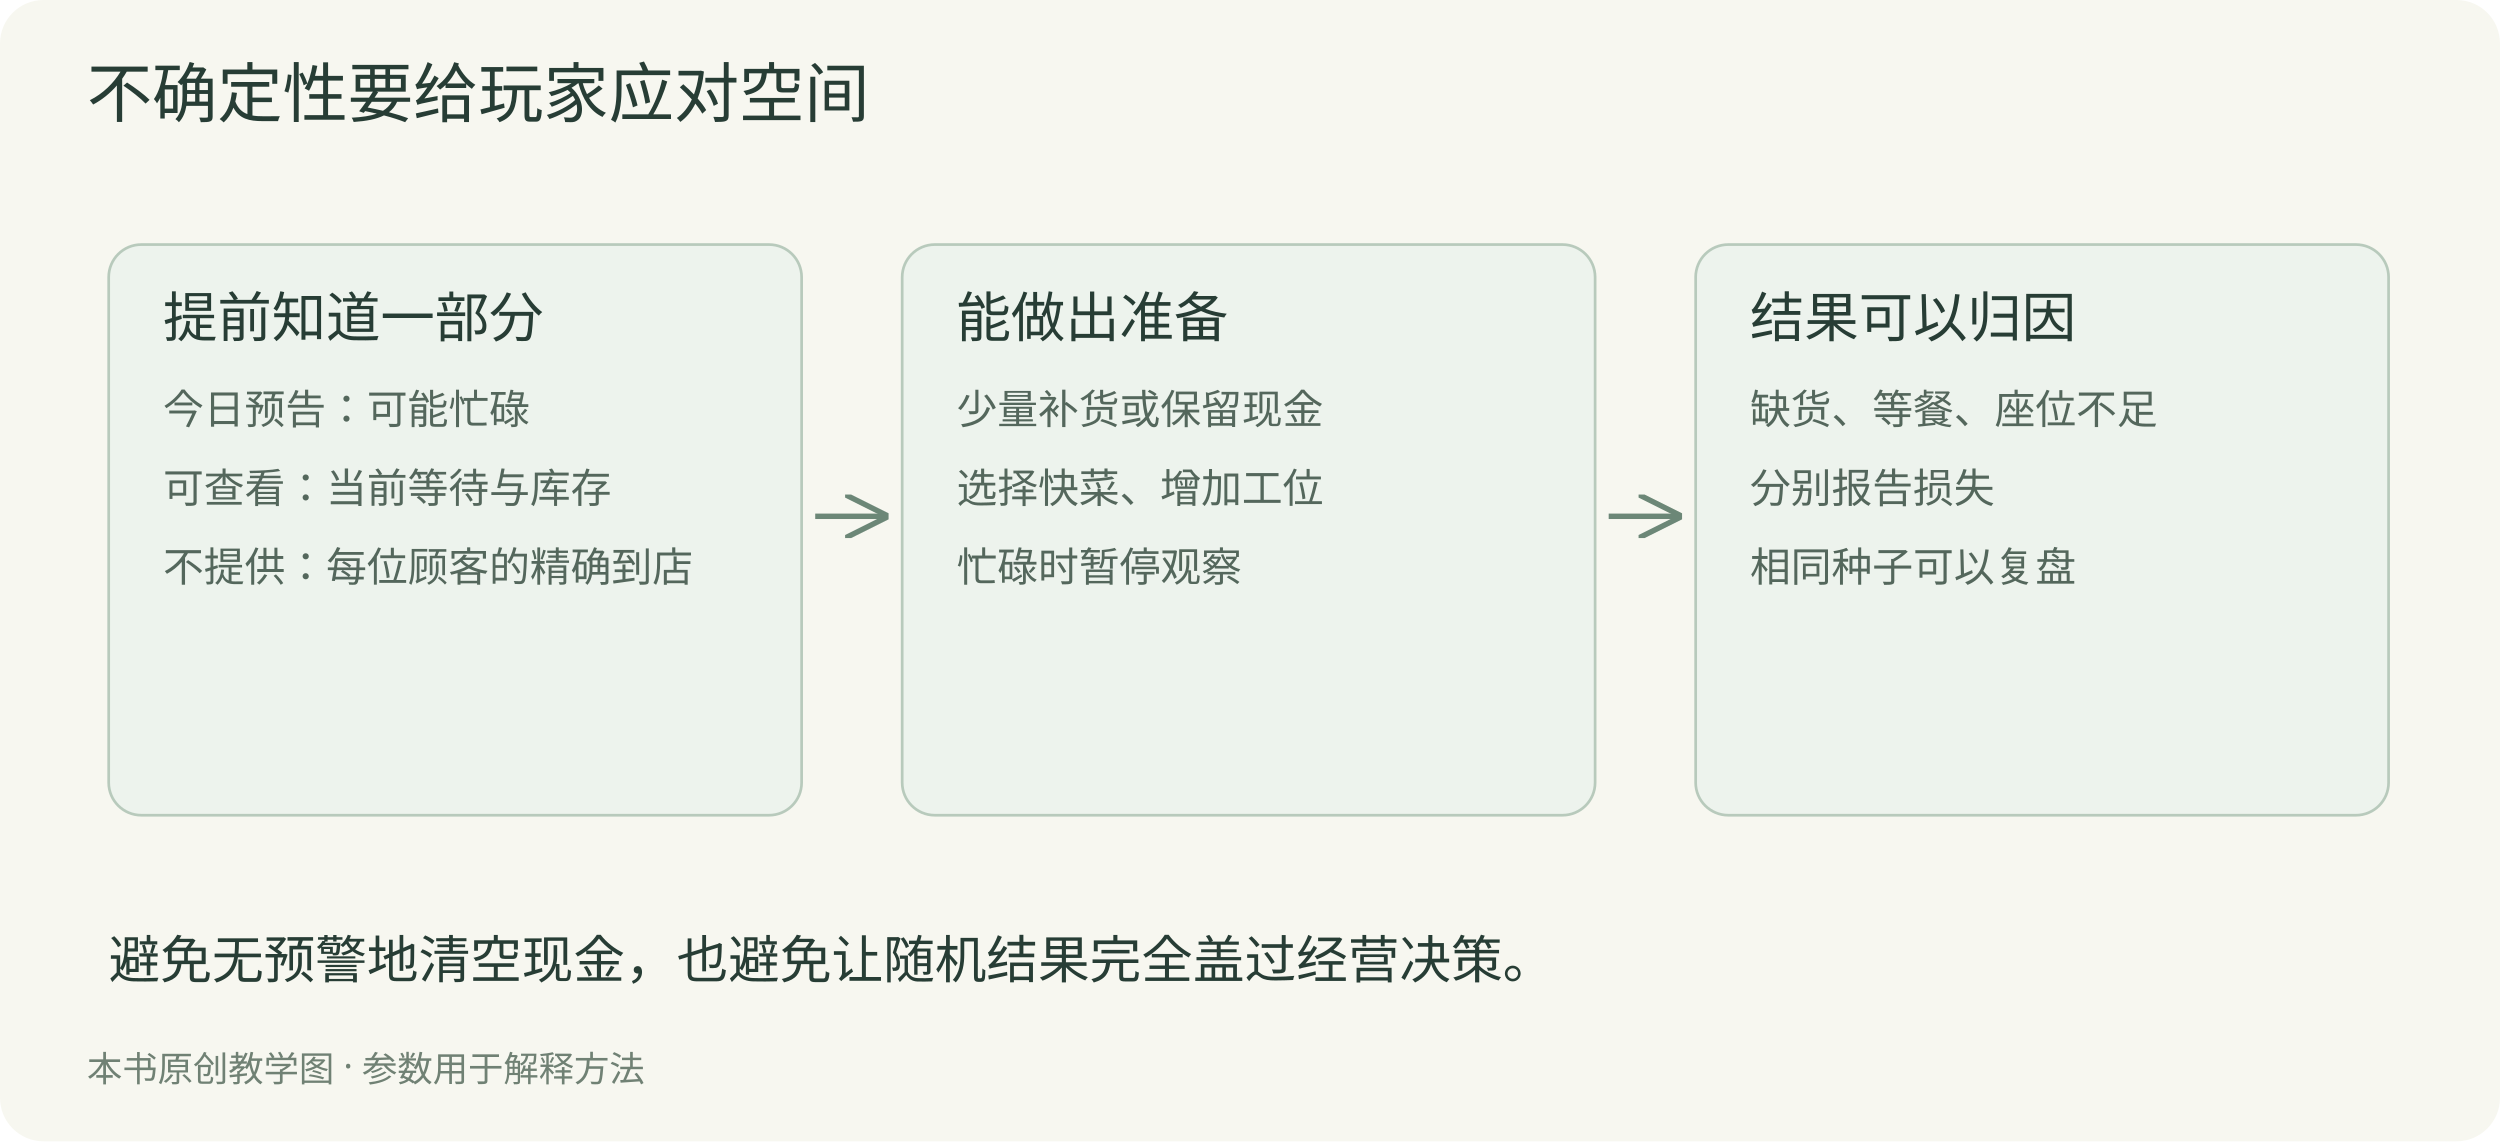
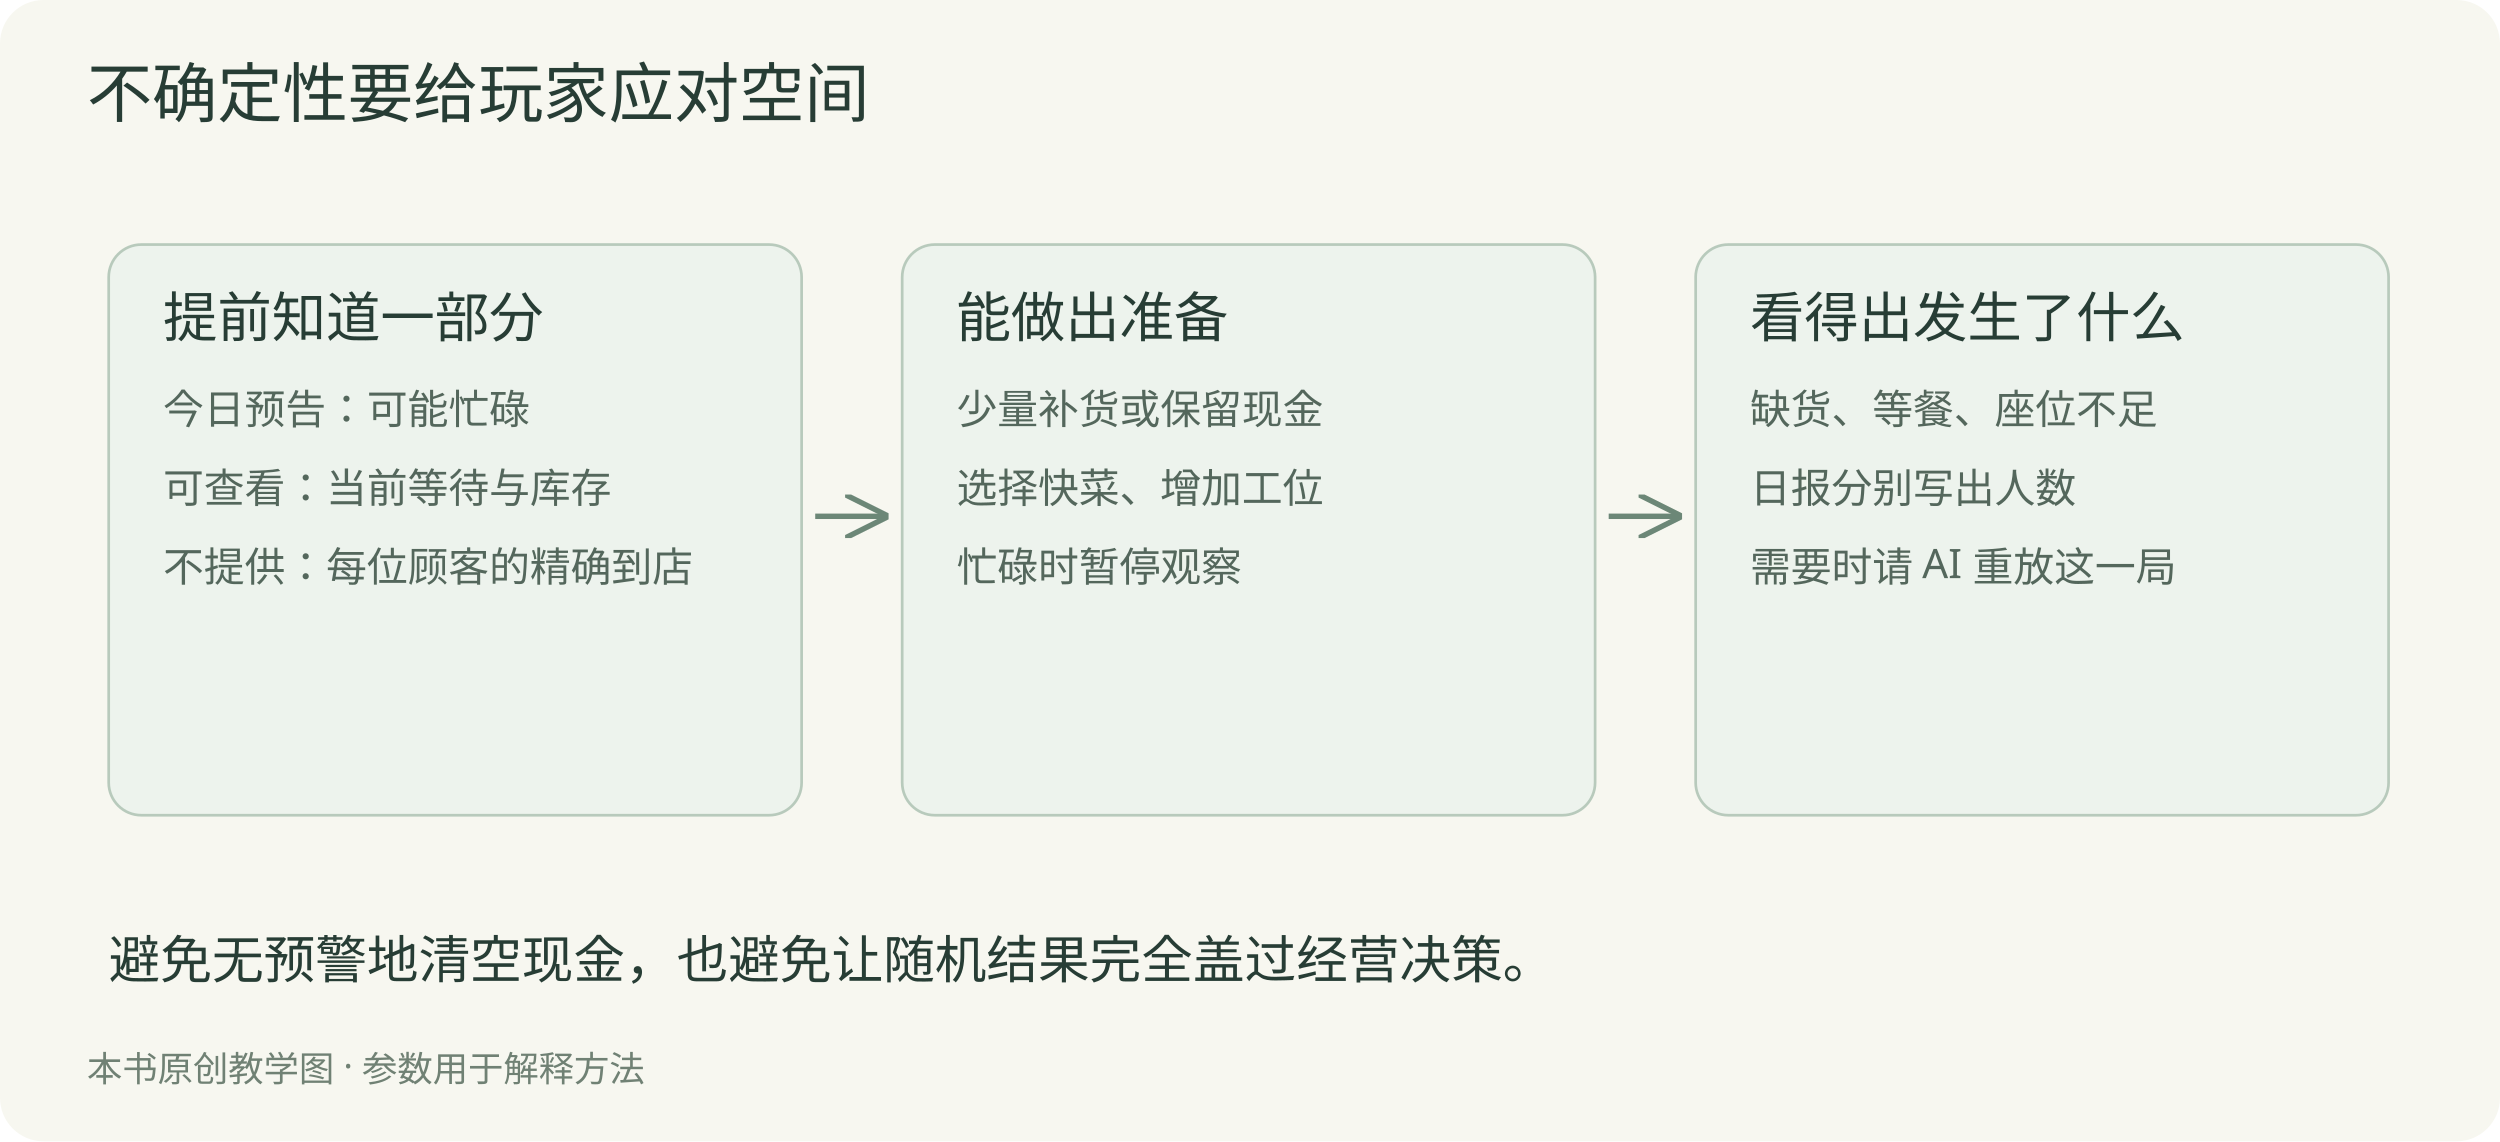
<svg xmlns="http://www.w3.org/2000/svg" viewBox="0 0 920 420" role="img" aria-labelledby="title desc">
  <defs>
    <marker id="a" markerWidth="8" markerHeight="8" refX="7" refY="4" orient="auto">
      <path d="M0 0L8 4L0 8" fill="none" stroke="#6c8777" />
    </marker>
  </defs>
  <rect width="920" height="420" rx="16" fill="#f7f7f0" />
  <g font-family="system-ui, sans-serif">
    <text x="32" y="43" fill="#273d35" font-size="24">不确定性要给玩家应对空间</text>
    <rect x="40" y="90" width="255" height="210" rx="12" fill="#edf3ed" stroke="#b8cabc" />
    <text x="60" y="124" fill="#273d35" font-size="20">提前知道一部分</text>
    <text x="60" y="156" fill="#54675c" font-size="15">今日预告：可能忙碌</text>
    <text x="60" y="185" fill="#54675c" font-size="15">可查看：当前等待与库存</text>
    <text x="60" y="214" fill="#54675c" font-size="15">不提供：每位顾客的精确到店</text>
    <rect x="332" y="90" width="255" height="210" rx="12" fill="#edf3ed" stroke="#b8cabc" />
    <text x="352" y="124" fill="#273d35" font-size="20">能做出准备</text>
    <text x="352" y="156" fill="#54675c" font-size="15">少量补货或保留现金</text>
    <text x="352" y="185" fill="#54675c" font-size="15">选择快菜、增加工位</text>
    <text x="352" y="214" fill="#54675c" font-size="15">忙碌时暂停观察</text>
    <rect x="624" y="90" width="255" height="210" rx="12" fill="#edf3ed" stroke="#b8cabc" />
-     <text x="644" y="124" fill="#273d35" font-size="20">结果可以归因</text>
+     <text x="644" y="124" fill="#273d35" font-size="20">看得出发生了什么</text>
    <text x="644" y="156" fill="#54675c" font-size="15">缺货、等餐、座位不足</text>
-     <text x="644" y="185" fill="#54675c" font-size="15">分别报告损失</text>
-     <text x="644" y="214" fill="#54675c" font-size="15">相同种子可以复盘</text>
+     <text x="644" y="185" fill="#54675c" font-size="15">日报分别写出人数</text>
+     <text x="644" y="214" fill="#54675c" font-size="15">需要时请 AI 重放这一局</text>
    <path d="M300 190 L325 190" fill="none" stroke="#6c8777" stroke-width="2" marker-end="url(#a)" />
    <path d="M592 190 L617 190" fill="none" stroke="#6c8777" stroke-width="2" marker-end="url(#a)" />
    <text x="40" y="360" fill="#273d35" font-size="19">避免无预警地清空现金，也避免让随机结果完全盖过经营决策。</text>
    <text x="32" y="398" fill="#708174" font-size="13">本书原创教学图 · 参数用于解释方法</text>
  </g>
</svg>
